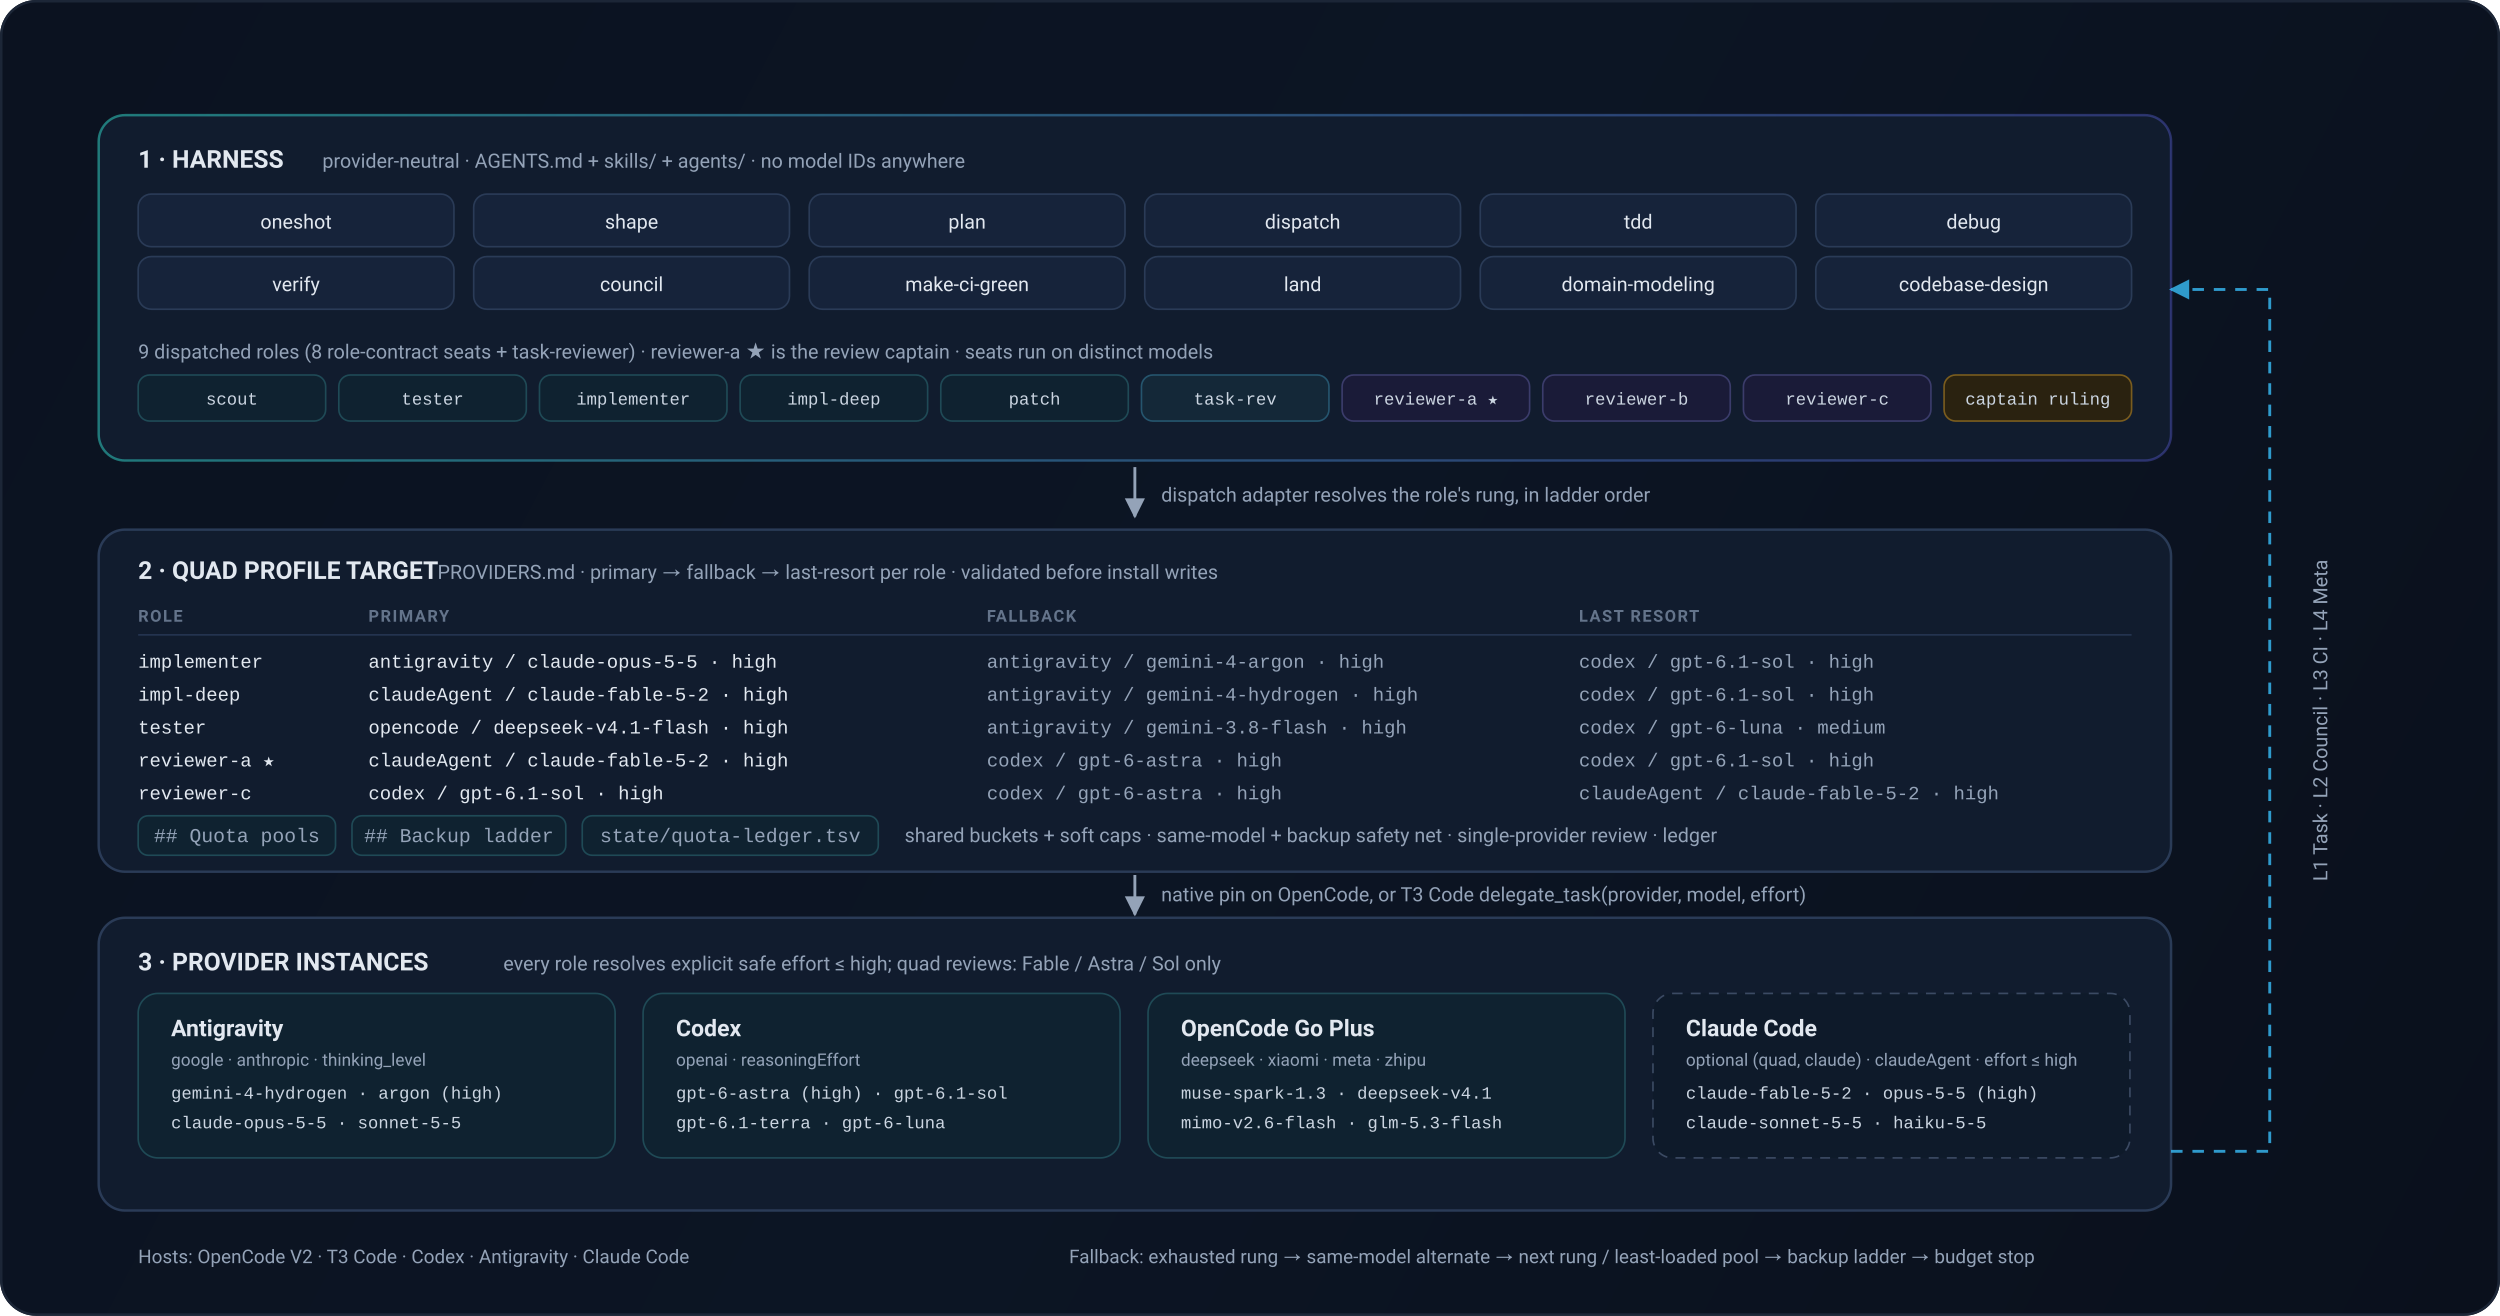
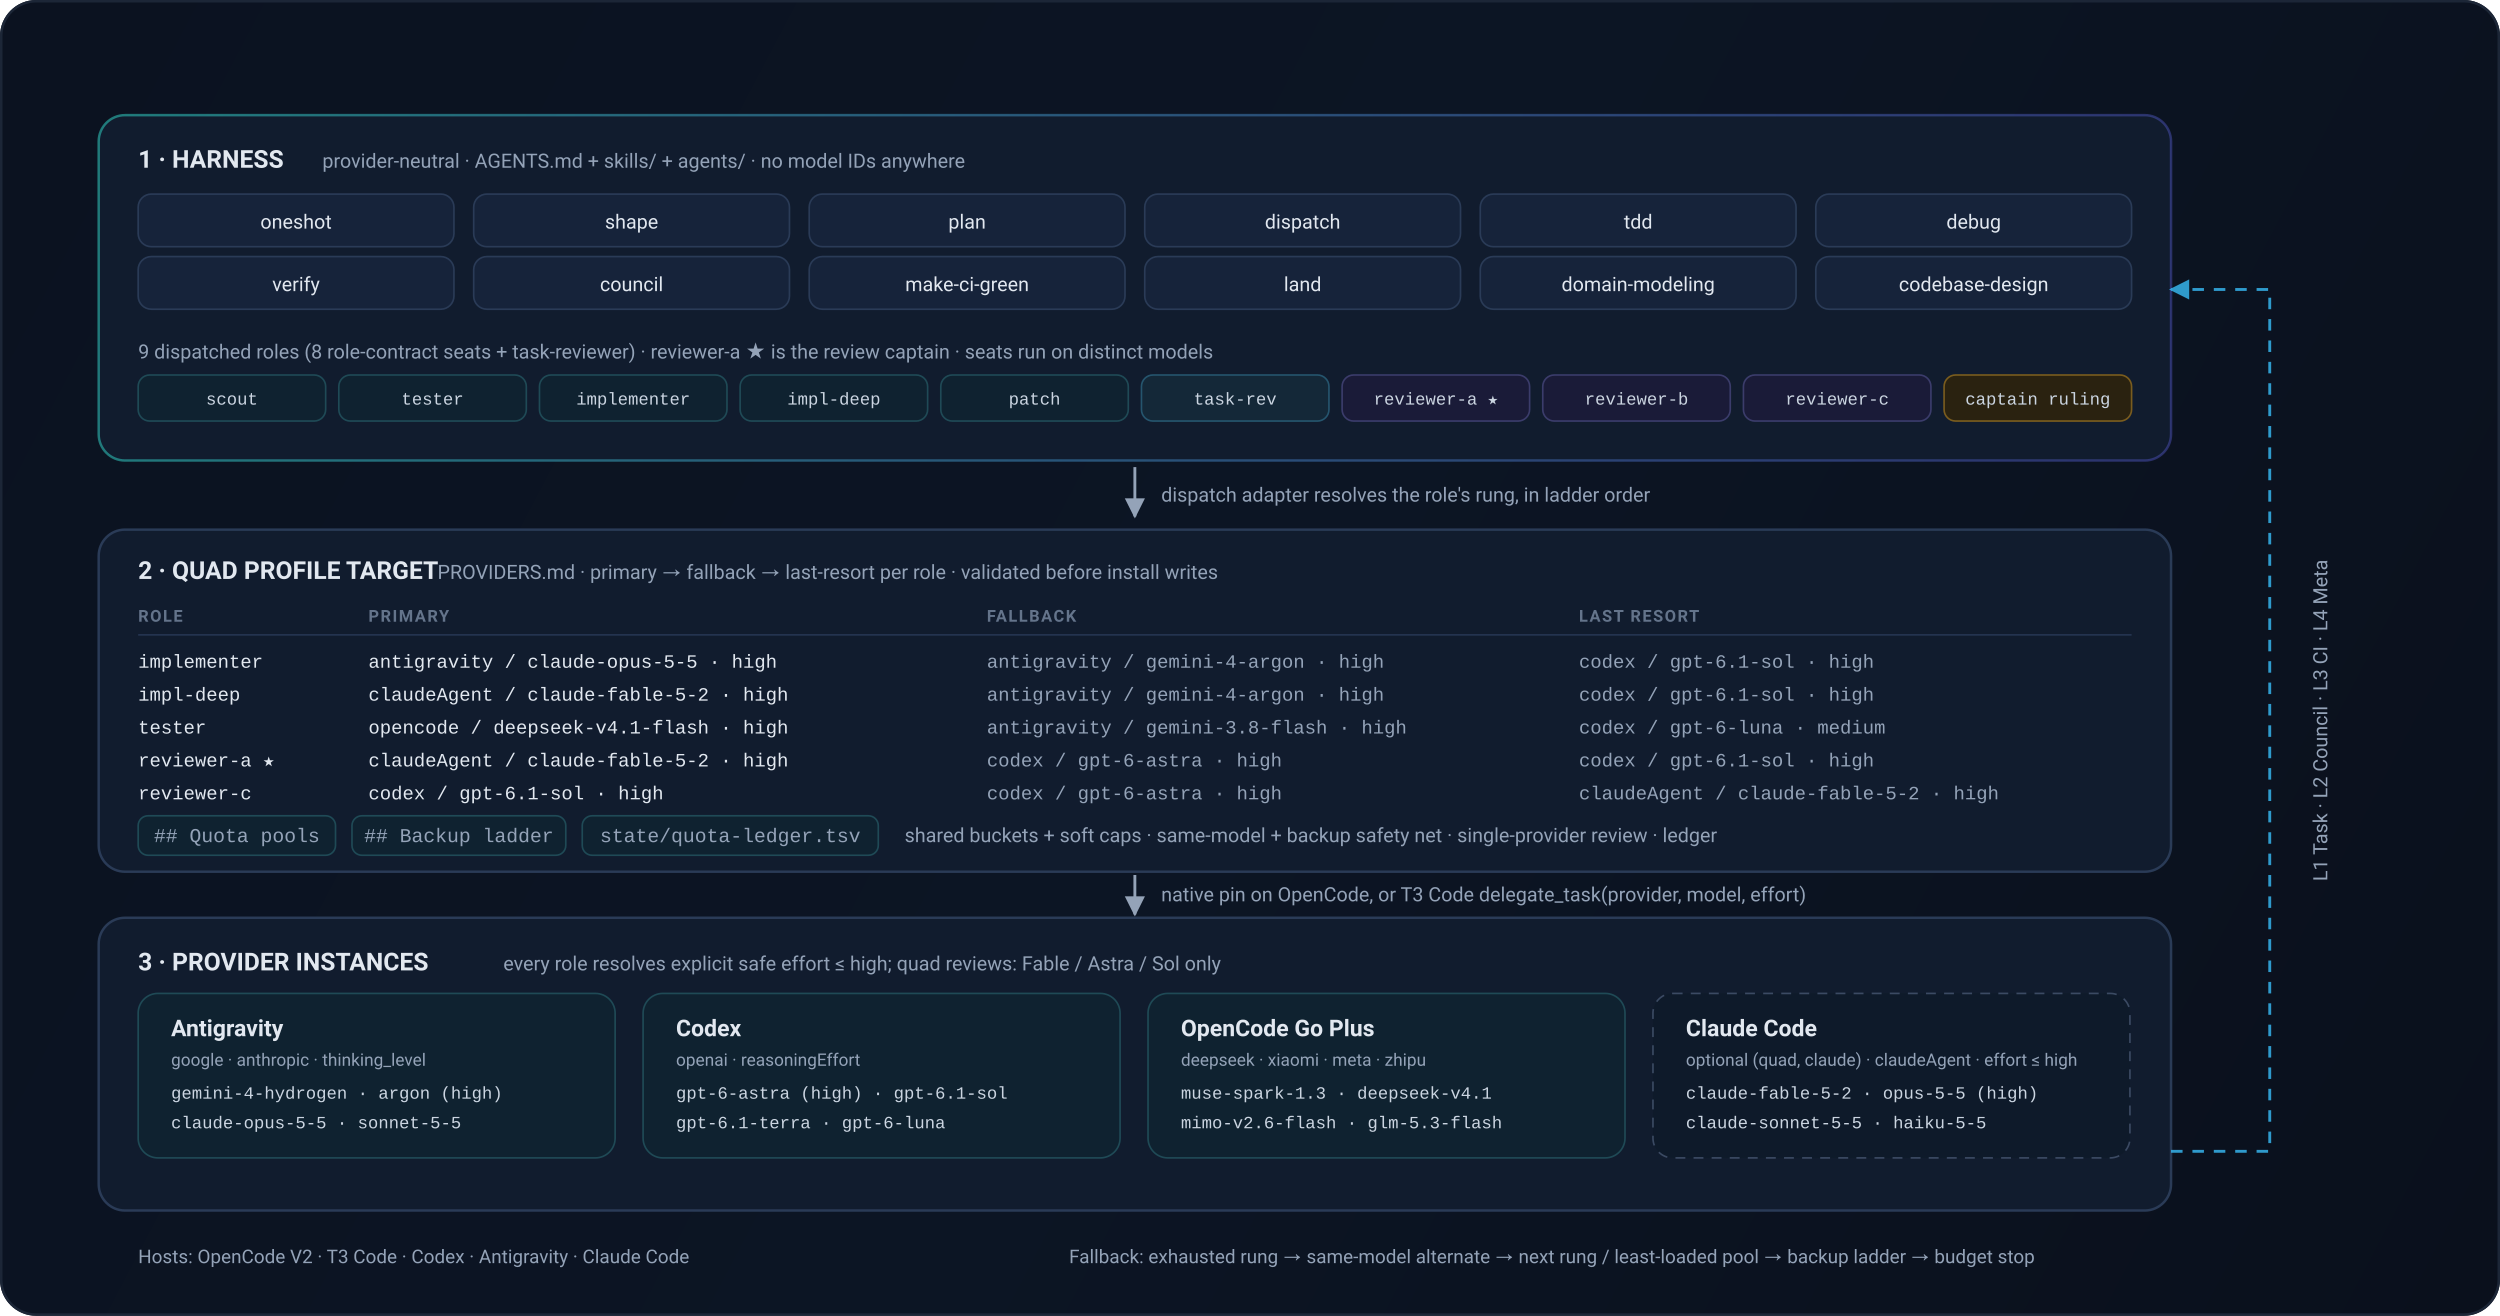
<svg xmlns="http://www.w3.org/2000/svg" width="1520" height="800" viewBox="0 0 1520 800" role="img" aria-label="Three-layer cybernetic routing architecture: harness roles, provider profile slots, provider instances, wired by a dispatch adapter with four closed feedback loops">
  <defs>
    <linearGradient id="bgwash" x1="0" y1="0" x2="1520" y2="800" gradientUnits="userSpaceOnUse">
      <stop offset="0" stop-color="#0B1220" />
      <stop offset="0.5" stop-color="#0C1524" />
      <stop offset="1" stop-color="#0A101C" />
    </linearGradient>
    <linearGradient id="edge1" x1="0" y1="70" x2="1320" y2="280" gradientUnits="userSpaceOnUse">
      <stop offset="0" stop-color="#2DD4BF" stop-opacity="0.55" />
      <stop offset="1" stop-color="#6366F1" stop-opacity="0.35" />
    </linearGradient>
    <marker id="arrow" viewBox="0 0 10 10" refX="9" refY="5" markerWidth="7" markerHeight="7" orient="auto-start-reverse">
      <path d="M 0 0 L 10 5 L 0 10 z" fill="#94A3B8" />
    </marker>
    <marker id="arrowLoop" viewBox="0 0 10 10" refX="9" refY="5" markerWidth="7" markerHeight="7" orient="auto-start-reverse">
      <path d="M 0 0 L 10 5 L 0 10 z" fill="#38BDF8" />
    </marker>
    <style>
      .sans { font-family: -apple-system, BlinkMacSystemFont, "Segoe UI", Roboto, Helvetica, Arial, sans-serif; }
      .mono { font-family: ui-monospace, SFMono-Regular, Menlo, Consolas, "Liberation Mono", monospace; }
      .title { font-size: 15px; font-weight: 700; fill: #E2E8F0; }
      .sub { font-size: 12px; fill: #94A3B8; }
      .chip { font-size: 12px; fill: #E2E8F0; }
      .seat { font-size: 10.5px; fill: #CBD5E1; }
      .col { font-size: 10px; font-weight: 700; letter-spacing: 0.09em; fill: #64748B; }
      .cell { font-size: 11.5px; fill: #E2E8F0; }
      .cellMuted { font-size: 11.5px; fill: #94A3B8; }
      .pname { font-size: 14px; font-weight: 700; fill: #E2E8F0; }
      .pmeta { font-size: 10.5px; fill: #94A3B8; }
      .pmodels { font-size: 10.5px; fill: #CBD5E1; }
      .foot { font-size: 11.5px; fill: #94A3B8; }
    </style>
  </defs>
  <rect width="1520" height="800" rx="22" fill="url(#bgwash)" />
  <rect x="0.75" y="0.75" width="1518.5" height="798.5" rx="21.25" fill="none" stroke="#1C2637" stroke-width="1.5" />
  <rect x="60" y="70" width="1260" height="210" rx="16" fill="#111C2E" stroke="url(#edge1)" stroke-width="1.5" />
  <text class="sans title" x="84" y="102">1 · HARNESS</text>
  <text class="sans sub" x="196" y="102">provider-neutral · AGENTS.md + skills/ + agents/ · no model IDs anywhere</text>
  <g>
    <rect x="84" y="118" width="192" height="32" rx="8" fill="#16233A" stroke="#2A3B57" />
    <text class="sans chip" x="180" y="139" text-anchor="middle">oneshot</text>
    <rect x="288" y="118" width="192" height="32" rx="8" fill="#16233A" stroke="#2A3B57" />
    <text class="sans chip" x="384" y="139" text-anchor="middle">shape</text>
    <rect x="492" y="118" width="192" height="32" rx="8" fill="#16233A" stroke="#2A3B57" />
    <text class="sans chip" x="588" y="139" text-anchor="middle">plan</text>
    <rect x="696" y="118" width="192" height="32" rx="8" fill="#16233A" stroke="#2A3B57" />
    <text class="sans chip" x="792" y="139" text-anchor="middle">dispatch</text>
    <rect x="900" y="118" width="192" height="32" rx="8" fill="#16233A" stroke="#2A3B57" />
    <text class="sans chip" x="996" y="139" text-anchor="middle">tdd</text>
    <rect x="1104" y="118" width="192" height="32" rx="8" fill="#16233A" stroke="#2A3B57" />
    <text class="sans chip" x="1200" y="139" text-anchor="middle">debug</text>
    <rect x="84" y="156" width="192" height="32" rx="8" fill="#16233A" stroke="#2A3B57" />
    <text class="sans chip" x="180" y="177" text-anchor="middle">verify</text>
    <rect x="288" y="156" width="192" height="32" rx="8" fill="#16233A" stroke="#2A3B57" />
    <text class="sans chip" x="384" y="177" text-anchor="middle">council</text>
    <rect x="492" y="156" width="192" height="32" rx="8" fill="#16233A" stroke="#2A3B57" />
    <text class="sans chip" x="588" y="177" text-anchor="middle">make-ci-green</text>
    <rect x="696" y="156" width="192" height="32" rx="8" fill="#16233A" stroke="#2A3B57" />
    <text class="sans chip" x="792" y="177" text-anchor="middle">land</text>
    <rect x="900" y="156" width="192" height="32" rx="8" fill="#16233A" stroke="#2A3B57" />
    <text class="sans chip" x="996" y="177" text-anchor="middle">domain-modeling</text>
    <rect x="1104" y="156" width="192" height="32" rx="8" fill="#16233A" stroke="#2A3B57" />
    <text class="sans chip" x="1200" y="177" text-anchor="middle">codebase-design</text>
  </g>
  <text class="sans sub" x="84" y="218">9 dispatched roles (8 role-contract seats + task-reviewer) · reviewer-a ★ is the review captain · seats run on distinct models</text>
  <g>
    <rect x="84" y="228" width="114" height="28" rx="7" fill="#0F2230" stroke="#1F4A56" />
    <text class="mono seat" x="141" y="246" text-anchor="middle">scout</text>
    <rect x="206" y="228" width="114" height="28" rx="7" fill="#0F2230" stroke="#1F4A56" />
    <text class="mono seat" x="263" y="246" text-anchor="middle">tester</text>
    <rect x="328" y="228" width="114" height="28" rx="7" fill="#0F2230" stroke="#1F4A56" />
    <text class="mono seat" x="385" y="246" text-anchor="middle">implementer</text>
    <rect x="450" y="228" width="114" height="28" rx="7" fill="#0F2230" stroke="#1F4A56" />
    <text class="mono seat" x="507" y="246" text-anchor="middle">impl-deep</text>
    <rect x="572" y="228" width="114" height="28" rx="7" fill="#0F2230" stroke="#1F4A56" />
    <text class="mono seat" x="629" y="246" text-anchor="middle">patch</text>
    <rect x="694" y="228" width="114" height="28" rx="7" fill="#142838" stroke="#25556E" />
    <text class="mono seat" x="751" y="246" text-anchor="middle">task-rev</text>
    <rect x="816" y="228" width="114" height="28" rx="7" fill="#1A1B38" stroke="#3B3C6B" />
    <text class="mono seat" x="873" y="246" text-anchor="middle">reviewer-a ★</text>
    <rect x="938" y="228" width="114" height="28" rx="7" fill="#1A1B38" stroke="#3B3C6B" />
    <text class="mono seat" x="995" y="246" text-anchor="middle">reviewer-b</text>
    <rect x="1060" y="228" width="114" height="28" rx="7" fill="#1A1B38" stroke="#3B3C6B" />
    <text class="mono seat" x="1117" y="246" text-anchor="middle">reviewer-c</text>
    <rect x="1182" y="228" width="114" height="28" rx="7" fill="#2A2210" stroke="#7A5C1E" />
    <text class="mono seat" x="1239" y="246" text-anchor="middle">captain ruling</text>
  </g>
  <line x1="690" y1="284" x2="690" y2="314" stroke="#94A3B8" stroke-width="1.75" marker-end="url(#arrow)" />
  <text class="sans sub" x="706" y="305">dispatch adapter resolves the role's rung, in ladder order</text>
  <rect x="60" y="322" width="1260" height="208" rx="16" fill="#111C2E" stroke="#2A3B57" stroke-width="1.5" />
  <text class="sans title" x="84" y="352">2 · QUAD PROFILE TARGET</text>
  <text class="sans sub" x="266" y="352">PROVIDERS.md · primary → fallback → last-resort per role · validated before install writes</text>
  <text class="sans col" x="84" y="378">ROLE</text>
  <text class="sans col" x="224" y="378">PRIMARY</text>
  <text class="sans col" x="600" y="378">FALLBACK</text>
  <text class="sans col" x="960" y="378">LAST RESORT</text>
  <line x1="84" y1="386" x2="1296" y2="386" stroke="#243450" stroke-width="1" />
  <g class="mono">
    <text class="cell" x="84" y="406">implementer</text>
    <text class="cell" x="224" y="406">antigravity / claude-opus-5-5 · high</text>
    <text class="cellMuted" x="600" y="406">antigravity / gemini-4-argon · high</text>
    <text class="cellMuted" x="960" y="406">codex / gpt-6.1-sol · high</text>
    <text class="cell" x="84" y="426">impl-deep</text>
    <text class="cell" x="224" y="426">claudeAgent / claude-fable-5-2 · high</text>
-     <text class="cellMuted" x="600" y="426">antigravity / gemini-4-hydrogen · high</text>
+     <text class="cellMuted" x="600" y="426">antigravity / gemini-4-argon · high</text>
    <text class="cellMuted" x="960" y="426">codex / gpt-6.1-sol · high</text>
    <text class="cell" x="84" y="446">tester</text>
    <text class="cell" x="224" y="446">opencode / deepseek-v4.1-flash · high</text>
    <text class="cellMuted" x="600" y="446">antigravity / gemini-3.8-flash · high</text>
    <text class="cellMuted" x="960" y="446">codex / gpt-6-luna · medium</text>
    <text class="cell" x="84" y="466">reviewer-a ★</text>
    <text class="cell" x="224" y="466">claudeAgent / claude-fable-5-2 · high</text>
    <text class="cellMuted" x="600" y="466">codex / gpt-6-astra · high</text>
    <text class="cellMuted" x="960" y="466">codex / gpt-6.1-sol · high</text>
    <text class="cell" x="84" y="486">reviewer-c</text>
    <text class="cell" x="224" y="486">codex / gpt-6.1-sol · high</text>
    <text class="cellMuted" x="600" y="486">codex / gpt-6-astra · high</text>
    <text class="cellMuted" x="960" y="486">claudeAgent / claude-fable-5-2 · high</text>
  </g>
  <g>
    <rect x="84" y="496" width="120" height="24" rx="6" fill="#0F2230" stroke="#1F4A56" />
    <text class="mono sub" x="144" y="512" text-anchor="middle">## Quota pools</text>
    <rect x="214" y="496" width="130" height="24" rx="6" fill="#0F2230" stroke="#1F4A56" />
    <text class="mono sub" x="279" y="512" text-anchor="middle">## Backup ladder</text>
    <rect x="354" y="496" width="180" height="24" rx="6" fill="#0F2230" stroke="#1F4A56" />
    <text class="mono sub" x="444" y="512" text-anchor="middle">state/quota-ledger.tsv</text>
  </g>
  <text class="sans sub" x="550" y="512">shared buckets + soft caps · same-model + backup safety net · single-provider review · ledger</text>
  <line x1="690" y1="532" x2="690" y2="556" stroke="#94A3B8" stroke-width="1.75" marker-end="url(#arrow)" />
  <text class="sans sub" x="706" y="548">native pin on OpenCode, or T3 Code delegate_task(provider, model, effort)</text>
  <rect x="60" y="558" width="1260" height="178" rx="16" fill="#111C2E" stroke="#2A3B57" stroke-width="1.5" />
  <text class="sans title" x="84" y="590">3 · PROVIDER INSTANCES</text>
  <text class="sans sub" x="306" y="590">every role resolves explicit safe effort ≤ high; quad reviews: Fable / Astra / Sol only</text>
  <g>
    <rect x="84" y="604" width="290" height="100" rx="12" fill="#0F2230" stroke="#1F4A56" />
    <text class="sans pname" x="104" y="630">Antigravity</text>
    <text class="sans pmeta" x="104" y="648">google · anthropic · thinking_level</text>
    <text class="mono pmodels" x="104" y="668">gemini-4-hydrogen · argon (high)</text>
    <text class="mono pmodels" x="104" y="686">claude-opus-5-5 · sonnet-5-5</text>
    <rect x="391" y="604" width="290" height="100" rx="12" fill="#0F2230" stroke="#1F4A56" />
    <text class="sans pname" x="411" y="630">Codex</text>
    <text class="sans pmeta" x="411" y="648">openai · reasoningEffort</text>
    <text class="mono pmodels" x="411" y="668">gpt-6-astra (high) · gpt-6.1-sol</text>
    <text class="mono pmodels" x="411" y="686">gpt-6.1-terra · gpt-6-luna</text>
    <rect x="698" y="604" width="290" height="100" rx="12" fill="#0F2230" stroke="#1F4A56" />
    <text class="sans pname" x="718" y="630">OpenCode Go Plus</text>
    <text class="sans pmeta" x="718" y="648">deepseek · xiaomi · meta · zhipu</text>
    <text class="mono pmodels" x="718" y="668">muse-spark-1.3 · deepseek-v4.1</text>
    <text class="mono pmodels" x="718" y="686">mimo-v2.6-flash · glm-5.3-flash</text>
    <rect x="1005" y="604" width="290" height="100" rx="12" fill="#0E1A2A" stroke="#3B4A63" stroke-dasharray="6 5" />
    <text class="sans pname" x="1025" y="630">Claude Code</text>
    <text class="sans pmeta" x="1025" y="648">optional (quad, claude) · claudeAgent · effort ≤ high</text>
    <text class="mono pmodels" x="1025" y="668">claude-fable-5-2 · opus-5-5 (high)</text>
    <text class="mono pmodels" x="1025" y="686">claude-sonnet-5-5 · haiku-5-5</text>
  </g>
  <path d="M 1320 700 L 1380 700 L 1380 176 L 1320 176" fill="none" stroke="#38BDF8" stroke-width="1.75" stroke-dasharray="7 6" opacity="0.8" marker-end="url(#arrowLoop)" />
  <text class="sans sub" transform="translate(1415 438) rotate(-90)" text-anchor="middle" fill="#38BDF8">L1 Task · L2 Council · L3 CI · L4 Meta</text>
  <text class="sans foot" x="84" y="768">Hosts: OpenCode V2 · T3 Code · Codex · Antigravity · Claude Code</text>
  <text class="sans foot" x="650" y="768">Fallback: exhausted rung → same-model alternate → next rung / least-loaded pool → backup ladder → budget stop</text>
</svg>
